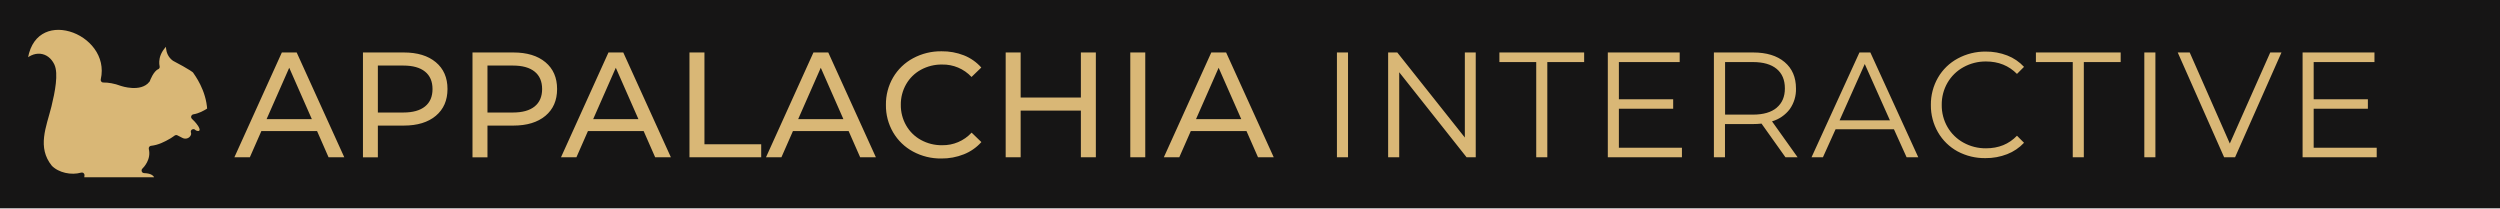
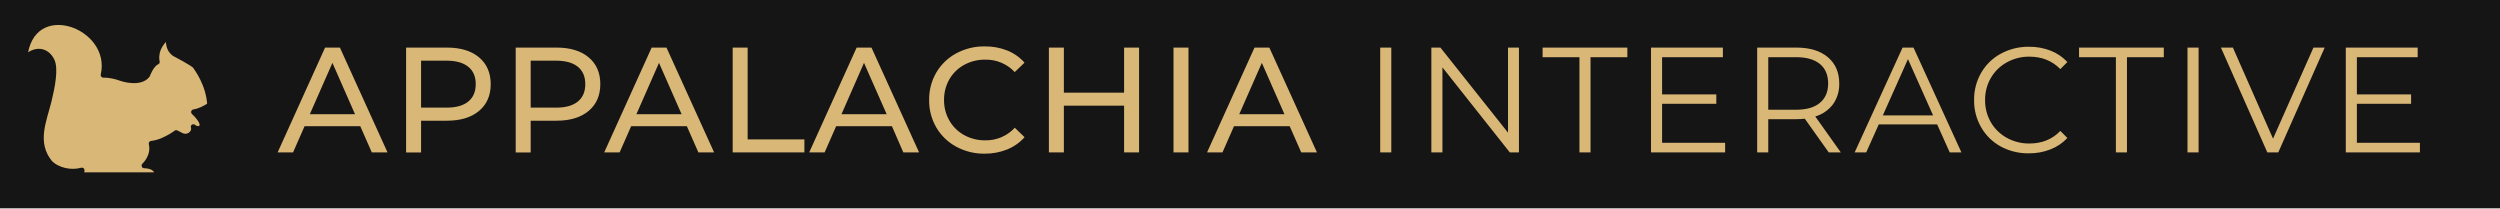
<svg xmlns="http://www.w3.org/2000/svg" xmlns:xlink="http://www.w3.org/1999/xlink" width="1536" height="128">
  <defs>
    <symbol id="a" viewBox="0 0 376.85 312.17">
      <path d="M350.92 215.39s-6.69 1-11.43-3.64a.16.16 0 0 0-.27.17 11.54 11.54 0 0 1-.54 9.19c-4.14 8.75-15 12-23.5 7.36l-9.78-5a.17.17 0 0 0-.18 0c-.54.41-3.6 2.74-8.25 5.67-12.86 7.61-25.77 13.93-40.9 15.62a.17.17 0 0 0-.15.2c5.72 23.73-11.66 41.3-14.19 43.69a.17.17 0 0 0 .12.29c25.93.67 26 16.27 25.89 18a.17.17 0 0 1-.17.16H117.75a.17.17 0 0 1-.17-.19l1-9a.17.17 0 0 0-.21-.18c-21.62 6.11-48.22.26-63.22-14.95-32-39.47-11.75-82.54-1.93-122.18 7.11-29 13.73-64.17 5.93-80.17-10.68-21.93-34.77-25-53.81-4a.17.17 0 0 1-.3-.13c11-126 178.17-66 155.65 32.86a.16.16 0 0 0 .16.21c9.79-.19 22.5 1.71 37.15 7.18 0 0 35.93 11.88 50.43-6.89.28-.8 7.67-21.4 19.17-26.24a.17.17 0 0 0 .1-.2c-.6-2.15-7.15-28.53 23.25-51.61a.17.17 0 0 1 .27.17c-.88 3.37-5.38 23.63 10.32 35.19.76.39 38.13 19.88 41.31 24.81s26.8 35.52 29 76.8a.15.15 0 0 1-.07.15c-9.86 6.32-19.65 11.59-31.77 13.65a.17.17 0 0 0-.09.29c2.81 2.58 27.82 26.08 11.09 32.67zm-118.18 91.29" style="stroke:#161515;stroke-miterlimit:7.57;stroke-width:10px;fill:#d9b776" />
    </symbol>
    <style>.c{fill:#d9b776}</style>
  </defs>
  <path style="fill:#161515" d="M0 0h1536v128H0z" />
-   <use width="376.84" height="312.17" transform="matrix(.31 0 0 .31 13.61 15.25)" xlink:href="#a" />
-   <path class="c" d="M194.81 80.54h-34.23l-7.08 16.1H144l29.17-64.4h9.11l29.25 64.4h-9.66zm-3.22-7.36L177.7 41.63l-13.9 31.55zM267.76 38.22q7.19 6 7.18 16.47t-7.18 16.47q-7.17 6-19.69 6h-15.91v19.5H223V32.24h25.11q12.49 0 19.65 5.98zm-6.62 27.19q4.61-3.73 4.6-10.72T261.14 44q-4.61-3.72-13.34-3.72h-15.64v28.85h15.64q8.74 0 13.34-3.72zM335.11 38.22q7.17 6 7.17 16.47t-7.17 16.47q-7.19 6-19.69 6H299.5v19.5h-9.2V32.24h25.12q12.51 0 19.69 5.98zm-6.63 27.19q4.61-3.73 4.6-10.72T328.48 44q-4.61-3.72-13.34-3.72H299.5v28.85h15.64q8.75 0 13.34-3.72zM395.46 80.54h-34.23l-7.08 16.1h-9.48l29.17-64.4h9.1l29.26 64.4h-9.66zm-3.22-7.36-13.89-31.55-13.9 31.55zM423.61 32.24h9.2v56.4h34.87v8h-44.07zM521.4 80.54h-34.22l-7.08 16.1h-9.48l29.16-64.4h9.11l29.26 64.4h-9.66zm-3.22-7.36-13.89-31.55-13.89 31.55zM560.92 93.1a31.39 31.39 0 0 1-12.19-11.78 32.54 32.54 0 0 1-4.42-16.88 32.59 32.59 0 0 1 4.42-16.88A31.43 31.43 0 0 1 561 35.78a35.82 35.82 0 0 1 17.48-4.27A36.41 36.41 0 0 1 592.24 34a28.14 28.14 0 0 1 10.67 7.49l-6 5.8a24 24 0 0 0-18.12-7.64 26.32 26.32 0 0 0-13 3.22 23.3 23.3 0 0 0-9.06 8.88 24.82 24.82 0 0 0-3.27 12.65 24.82 24.82 0 0 0 3.27 12.65 23.3 23.3 0 0 0 9.11 8.95 26.21 26.21 0 0 0 13 3.22 24 24 0 0 0 18.12-7.73l6 5.8a28.5 28.5 0 0 1-10.76 7.51 36.26 36.26 0 0 1-13.85 2.58 35.55 35.55 0 0 1-17.43-4.28zM673.29 32.24v64.4h-9.2v-28.7h-37v28.7h-9.2v-64.4h9.2v27.69h37V32.24zM694.45 32.24h9.2v64.4h-9.2zM765.85 80.54h-34.23l-7.08 16.1h-9.48l29.16-64.4h9.11l29.26 64.4h-9.66zm-3.22-7.36-13.9-31.55-13.89 31.55zM821.41 32.24h6.81v64.4h-6.81zM906.69 32.24v64.4h-5.61l-41.4-52.25v52.25h-6.81v-64.4h5.62L900 84.5V32.24zM943.86 38.13h-22.63v-5.89h52.07v5.89h-22.63v58.51h-6.81zM1033.38 90.75v5.89h-45.54v-64.4H1032v5.89h-37.36V61H1028v5.79h-33.36v23.96zM1097 96.64l-14.72-20.7a45.21 45.21 0 0 1-5.15.28h-17.3v20.42h-6.81v-64.4h24.11q12.33 0 19.32 5.89t7 16.19a20.89 20.89 0 0 1-3.82 12.74 21.09 21.09 0 0 1-10.9 7.5l15.73 22.08zm-5.43-30.45q5.06-4.23 5.06-11.87 0-7.82-5.06-12T1077 38.13h-17.11v32.29H1077q9.55 0 14.61-4.23zM1163.65 79.44h-35.88l-7.77 17.2h-7l29.44-64.4h6.71l29.44 64.4h-7.17zm-2.49-5.52-15.45-34.59-15.46 34.59zM1202.7 93a31 31 0 0 1-12-11.73 32.75 32.75 0 0 1-4.37-16.79 32.77 32.77 0 0 1 4.37-16.79 30.89 30.89 0 0 1 12.1-11.73 35.39 35.39 0 0 1 17.2-4.27 35.92 35.92 0 0 1 13.25 2.39 27.67 27.67 0 0 1 10.31 7l-4.33 4.33q-7.55-7.63-19-7.64a28 28 0 0 0-13.89 3.5 25.46 25.46 0 0 0-9.8 9.57 26.49 26.49 0 0 0-3.54 13.6 26.55 26.55 0 0 0 3.54 13.62 25.46 25.46 0 0 0 9.8 9.57 28 28 0 0 0 13.89 3.49q11.6 0 19-7.73l4.33 4.33a28 28 0 0 1-10.35 7 35.71 35.71 0 0 1-13.3 2.43A35.15 35.15 0 0 1 1202.7 93zM1273.5 38.13h-22.64v-5.89h52.08v5.89h-22.64v58.51h-6.8zM1317.47 32.24h6.81v64.4h-6.81zM1401.74 32.24l-28.52 64.4h-6.71L1338 32.24h7.36L1370 88.18l24.84-55.94zM1460.25 90.75v5.89h-45.54v-64.4h44.16v5.89h-37.35V61h33.31v5.79h-33.31v23.96z" />
+   <use width="376.84" height="312.17" transform="matrix(.31 0 0 .31 13.61 12.25)" xlink:href="#a" />
+   <path class="c" d="M221.35 77.54h-34.22l-7.08 16.1h-9.48l29.16-64.4h9.11l29.26 64.4h-9.66zm-3.22-7.36-13.89-31.55-13.89 31.55zM294.31 35.22q7.17 6 7.18 16.47t-7.18 16.47q-7.17 6-19.69 6h-15.91v19.5h-9.2V29.24h25.11q12.51 0 19.69 5.98zm-6.63 27.19q4.6-3.73 4.61-10.72T287.68 41q-4.59-3.72-13.33-3.72h-15.64v28.85h15.64q8.73 0 13.33-3.72zM361.65 35.22q7.19 6 7.18 16.47t-7.18 16.47q-7.17 6-19.69 6h-15.91v19.5h-9.2V29.24H342q12.47 0 19.65 5.98zM355 62.41q4.61-3.73 4.6-10.72T355 41q-4.61-3.72-13.34-3.72h-15.61v28.85h15.64q8.73 0 13.31-3.72zM422 77.54h-34.22l-7.09 16.1h-9.47l29.16-64.4h9.11l29.26 64.4h-9.66zm-3.22-7.36-13.89-31.55L391 70.18zM450.16 29.24h9.19v56.4h34.87v8h-44.06zM548 77.54h-34.27l-7.09 16.1h-9.47l29.16-64.4h9.11l29.25 64.4H555zm-3.22-7.36-13.94-31.55L517 70.18zM587.46 90.1a31.52 31.52 0 0 1-12.19-11.78 32.63 32.63 0 0 1-4.41-16.88 32.68 32.68 0 0 1 4.41-16.88 31.45 31.45 0 0 1 12.24-11.78A35.82 35.82 0 0 1 605 28.51 36.41 36.41 0 0 1 618.79 31a28.14 28.14 0 0 1 10.67 7.49l-6 5.8a24 24 0 0 0-18.12-7.64 26.36 26.36 0 0 0-13 3.22 23.43 23.43 0 0 0-9.06 8.88 24.81 24.81 0 0 0-3.26 12.65 24.81 24.81 0 0 0 3.26 12.65 23.43 23.43 0 0 0 9.1 8.95 26.25 26.25 0 0 0 13 3.22 24.06 24.06 0 0 0 18.12-7.73l6 5.8a28.54 28.54 0 0 1-10.72 7.54 36.17 36.17 0 0 1-13.84 2.58 35.59 35.59 0 0 1-17.48-4.31zM699.84 29.24v64.4h-9.2v-28.7h-37v28.7h-9.2v-64.4h9.2v27.69h37V29.24zM721 29.24h9.2v64.4H721zM792.39 77.54h-34.22l-7.09 16.1h-9.47l29.16-64.4h9.11l29.26 64.4h-9.66zm-3.22-7.36-13.89-31.55-13.89 31.55zM848 29.24h6.81v64.4H848zM933.24 29.24v64.4h-5.61l-41.4-52.25v52.25h-6.81v-64.4H885l41.52 52.26V29.24zM970.41 35.13h-22.63v-5.89h52.07v5.89h-22.63v58.51h-6.81zM1059.92 87.75v5.89h-45.54v-64.4h44.16v5.89h-37.35V58h33.31v5.79h-33.31v23.96zM1123.59 93.64l-14.72-20.7a45.39 45.39 0 0 1-5.16.28h-17.29v20.42h-6.81v-64.4h24.1q12.33 0 19.32 5.89t7 16.19a21 21 0 0 1-3.82 12.74 21.13 21.13 0 0 1-10.9 7.5L1131 93.64zm-5.43-30.45q5.05-4.23 5.06-11.87 0-7.82-5.06-12t-14.63-4.19h-17.11v32.29h17.11q9.57 0 14.63-4.23zM1190.19 76.44h-35.88l-7.72 17.2h-7.09l29.44-64.4h6.72l29.44 64.4h-7.18zm-2.48-5.52-15.46-34.59-15.45 34.59zM1229.25 90a31 31 0 0 1-12-11.73 32.65 32.65 0 0 1-4.37-16.79 32.68 32.68 0 0 1 4.37-16.79 30.86 30.86 0 0 1 12.09-11.73 35.46 35.46 0 0 1 17.3-4.23 36 36 0 0 1 13.25 2.39 27.55 27.55 0 0 1 10.3 7l-4.32 4.33q-7.54-7.63-19-7.64a28 28 0 0 0-13.89 3.5 25.53 25.53 0 0 0-9.8 9.57 26.49 26.49 0 0 0-3.54 13.61 26.55 26.55 0 0 0 3.54 13.62 25.53 25.53 0 0 0 9.8 9.57 28 28 0 0 0 13.89 3.49q11.6 0 19-7.73l4.32 4.33a27.85 27.85 0 0 1-10.35 7 35.69 35.69 0 0 1-13.29 2.43 35.15 35.15 0 0 1-17.3-4.2zM1300 35.13h-22.63v-5.89h52.07v5.89h-22.63v58.51H1300zM1344 29.24h6.81v64.4H1344zM1428.29 29.24l-28.52 64.4h-6.72l-28.52-64.4h7.36l24.66 55.94 24.84-55.94zM1486.8 87.75v5.89h-45.54v-64.4h44.16v5.89h-37.35V58h33.3v5.79h-33.3v23.96z" />
</svg>
